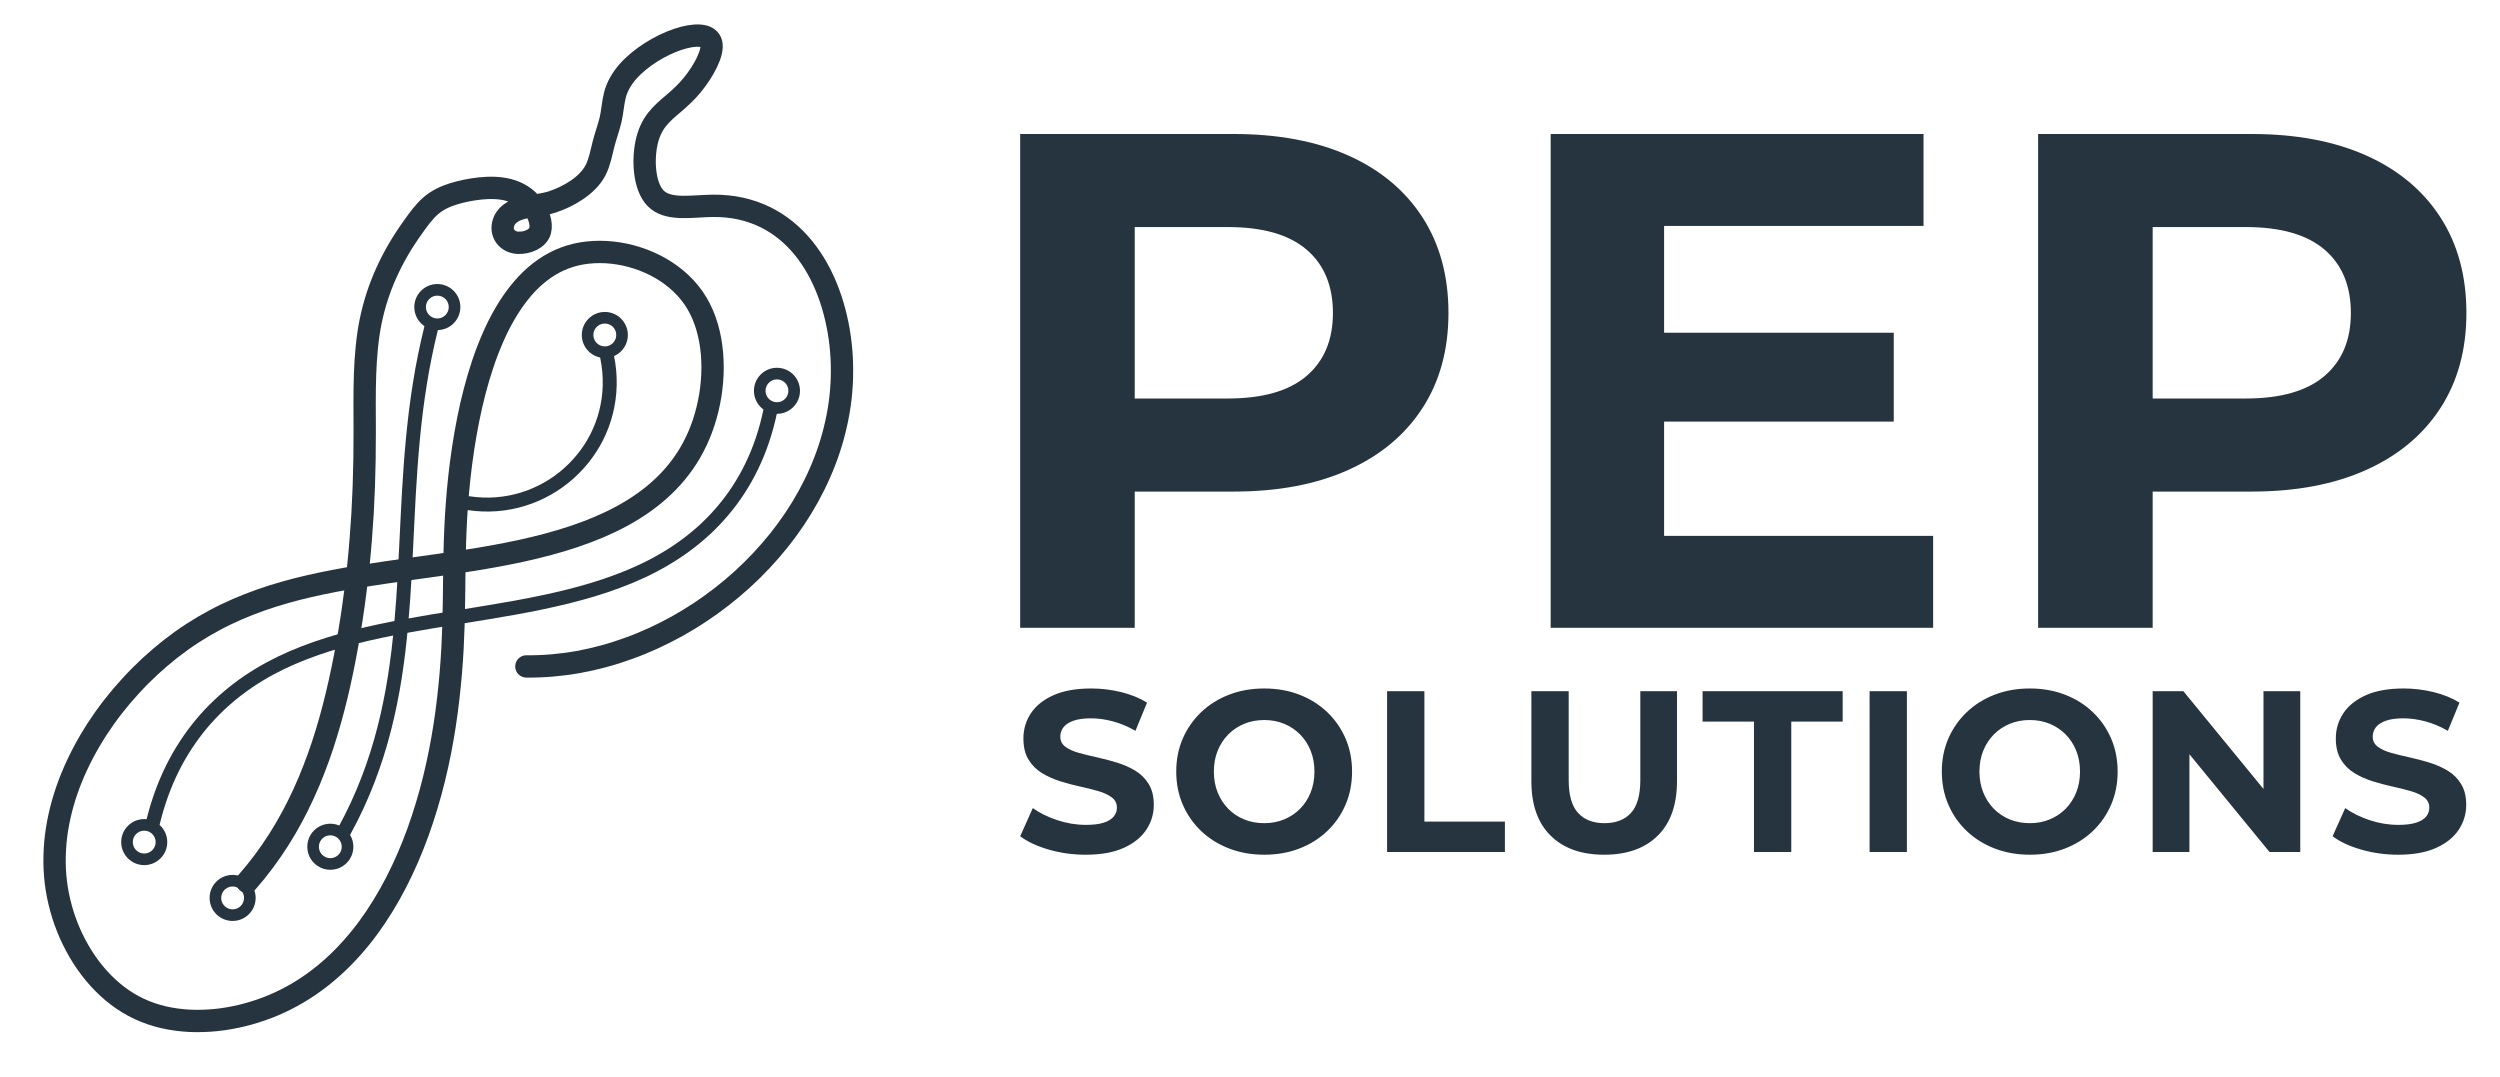
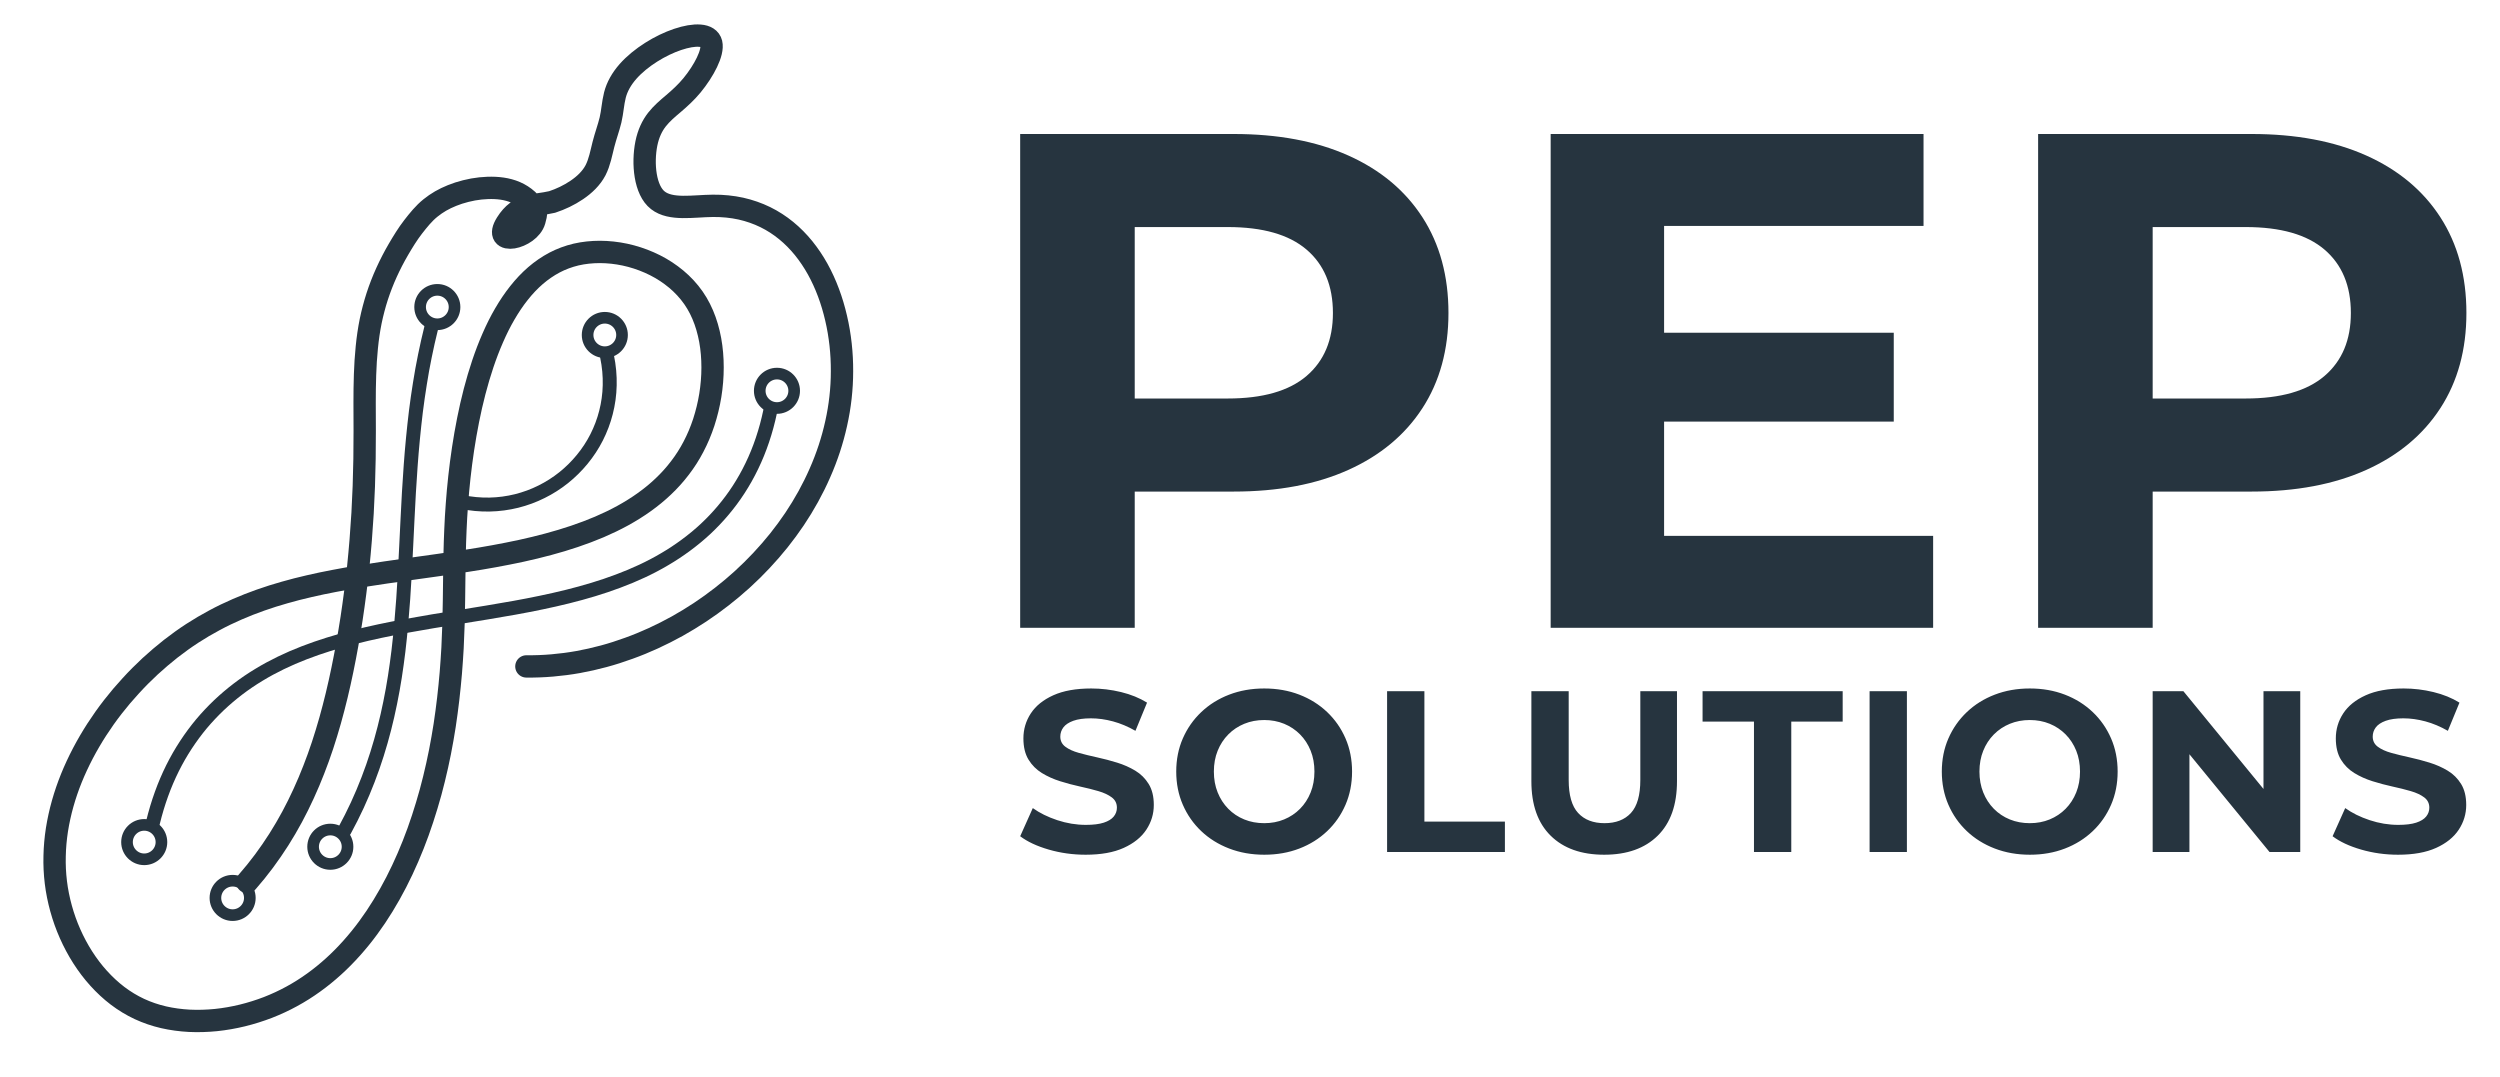
<svg xmlns="http://www.w3.org/2000/svg" viewBox="0 0 446 192" fill="none" stroke-linecap="round" stroke-linejoin="round">
  <g transform="translate(0 0) scale(0.83)">
    <g stroke="#26343F" stroke-width="4.8" data-spesse="1">
-       <path d="M53.13 189.56 C54.41 188.1 55.61 186.61 56.75 185.08 C57.88 183.55 58.95 182 59.96 180.41 C60.96 178.82 61.91 177.21 62.79 175.57 C63.67 173.93 64.5 172.26 65.27 170.57 C66.05 168.88 66.77 167.17 67.44 165.44 C68.12 163.72 68.74 161.97 69.33 160.2 C69.91 158.44 70.45 156.66 70.96 154.86 C71.46 153.07 71.93 151.27 72.37 149.45 C72.81 147.64 73.21 145.81 73.59 143.98 C73.97 142.15 74.32 140.31 74.65 138.47 C74.98 136.63 75.28 134.79 75.57 132.94 C75.85 131.09 76.11 129.23 76.35 127.36 C76.59 125.5 76.81 123.62 77.01 121.74 C77.2 119.86 77.38 117.97 77.53 116.06 C77.68 114.16 77.81 112.25 77.93 110.32 C78.04 108.4 78.13 106.46 78.2 104.51 C78.27 102.56 78.32 100.59 78.35 98.61 C78.38 96.63 78.39 94.64 78.39 92.63 C78.38 90.62 78.37 88.6 78.37 86.58 C78.37 84.56 78.39 82.55 78.46 80.56 C78.53 78.58 78.64 76.61 78.84 74.69 C79.03 72.76 79.3 70.88 79.67 69.05 C80.05 67.22 80.52 65.44 81.08 63.7 C81.65 61.96 82.31 60.25 83.07 58.58 C83.83 56.9 84.68 55.25 85.63 53.62 C86.58 52 87.63 50.39 88.78 48.79 C89.92 47.18 91.14 45.49 92.54 44.27 C93.95 43.05 95.56 42.27 97.36 41.7 C99.16 41.14 101.17 40.72 103.26 40.5 C105.34 40.29 107.47 40.32 109.41 40.85 C111.36 41.38 113.14 42.45 114.45 44.15 C115.76 45.84 116.54 48 116.08 49.64 C115.61 51.28 113.38 52.32 111.23 52.18 C109.08 52.03 107.66 50.27 108.13 48.22 C108.6 46.17 110.41 45.14 112.5 44.66 C114.6 44.18 116.85 44 118.68 43.41 C120.51 42.81 122.31 41.96 123.98 40.83 C125.65 39.7 127.11 38.3 128 36.6 C128.88 34.89 129.23 32.91 129.7 31.05 C130.17 29.2 130.81 27.51 131.23 25.77 C131.64 24.03 131.72 22.21 132.17 20.43 C132.62 18.66 133.59 16.94 134.97 15.37 C136.35 13.81 138.1 12.4 139.97 11.22 C141.83 10.04 143.8 9.1 145.63 8.48 C147.47 7.86 149.16 7.56 150.45 7.67 C151.74 7.77 152.63 8.29 152.88 9.29 C153.12 10.3 152.73 11.78 151.95 13.4 C151.17 15.03 150.02 16.78 148.74 18.34 C147.46 19.89 146.08 21.13 144.77 22.25 C143.46 23.36 142.22 24.4 141.19 25.72 C140.17 27.04 139.37 28.68 138.93 30.84 C138.5 32.99 138.42 35.52 138.8 37.77 C139.18 40.03 140.02 41.99 141.41 43.06 C142.79 44.14 144.68 44.45 146.76 44.48 C148.83 44.51 151.09 44.26 153.23 44.24 C155.37 44.22 157.37 44.43 159.25 44.84 C161.12 45.26 162.87 45.88 164.49 46.67 C166.12 47.47 167.61 48.44 168.98 49.56 C170.35 50.68 171.6 51.95 172.73 53.34 C173.86 54.74 174.87 56.25 175.76 57.85 C176.65 59.46 177.42 61.15 178.08 62.92 C178.74 64.68 179.28 66.51 179.71 68.37 C180.15 70.24 180.47 72.14 180.68 74.06 C180.89 75.97 180.99 77.89 180.98 79.79 C180.98 81.7 180.87 83.59 180.66 85.46 C180.45 87.33 180.14 89.18 179.73 91.01 C179.33 92.84 178.83 94.64 178.25 96.42 C177.66 98.2 176.99 99.95 176.23 101.67 C175.48 103.39 174.64 105.07 173.73 106.73 C172.82 108.38 171.84 109.99 170.78 111.57 C169.72 113.14 168.6 114.67 167.41 116.16 C166.22 117.65 164.96 119.09 163.65 120.49 C162.34 121.88 160.98 123.23 159.56 124.52 C158.14 125.81 156.67 127.05 155.15 128.23 C153.63 129.41 152.07 130.54 150.47 131.6 C148.87 132.66 147.23 133.65 145.56 134.59 C143.88 135.52 142.18 136.38 140.44 137.18 C138.71 137.97 136.95 138.7 135.16 139.34 C133.38 139.99 131.58 140.57 129.76 141.06 C127.94 141.55 126.1 141.97 124.26 142.3 C122.42 142.63 120.56 142.87 118.71 143.03 C116.85 143.19 114.99 143.26 113.14 143.24" />
+       <path d="m 53.13,189.56 c 1.28,-1.46 2.48,-2.95 3.62,-4.48 1.13,-1.53 2.2,-3.08 3.21,-4.67 1,-1.59 1.95,-3.2 2.83,-4.84 0.88,-1.64 1.71,-3.31 2.48,-5 0.78,-1.69 1.5,-3.4 2.17,-5.13 0.68,-1.72 1.3,-3.47 1.89,-5.24 0.58,-1.76 1.12,-3.54 1.63,-5.34 0.5,-1.79 0.97,-3.59 1.41,-5.41 0.44,-1.81 0.84,-3.64 1.22,-5.47 0.38,-1.83 0.73,-3.67 1.06,-5.51 0.33,-1.84 0.63,-3.68 0.92,-5.53 0.28,-1.85 0.54,-3.71 0.78,-5.58 0.24,-1.86 0.46,-3.74 0.66,-5.62 0.19,-1.88 0.37,-3.77 0.52,-5.68 0.15,-1.9 0.28,-3.81 0.4,-5.74 0.11,-1.92 0.2,-3.86 0.27,-5.81 0.07,-1.95 0.12,-3.92 0.15,-5.9 0.03,-1.98 0.04,-3.97 0.04,-5.98 -0.01,-2.01 -0.02,-4.03 -0.02,-6.05 0,-2.02 0.02,-4.03 0.09,-6.02 0.07,-1.98 0.18,-3.95 0.38,-5.87 0.19,-1.93 0.46,-3.81 0.83,-5.64 0.38,-1.83 0.85,-3.61 1.41,-5.35 0.57,-1.74 1.23,-3.45 1.99,-5.12 0.76,-1.68 1.61,-3.33 2.56,-4.96 0.95,-1.62 1.994,-3.341 3.15,-4.83 1.156,-1.489 2.331,-2.95 3.747,-4.087 1.416,-1.137 2.833,-1.952 4.631,-2.679 C 98.956,41.296 101.17,40.72 103.26,40.5 c 2.08,-0.21 4.21,-0.18 6.15,0.35 1.95,0.53 3.73,1.6 5.04,3.3 0.949,1.19 0.883,1.64 0.423,3.28 -1.093,3.815 -9.165,5.58 -6,0.561 2.747,-4.356 5.933,-3.669 9.807,-4.581 1.83,-0.6 3.63,-1.45 5.3,-2.58 1.67,-1.13 3.13,-2.53 4.02,-4.23 0.88,-1.71 1.23,-3.69 1.7,-5.55 0.47,-1.85 1.11,-3.54 1.53,-5.28 0.41,-1.74 0.49,-3.56 0.94,-5.34 0.45,-1.77 1.42,-3.49 2.8,-5.06 1.38,-1.56 3.13,-2.97 5,-4.15 1.86,-1.18 3.83,-2.12 5.66,-2.74 1.84,-0.62 3.53,-0.92 4.82,-0.81 1.29,0.1 2.18,0.62 2.43,1.62 0.24,1.01 -0.15,2.49 -0.93,4.11 -0.78,1.63 -1.93,3.38 -3.21,4.94 -1.28,1.55 -2.66,2.79 -3.97,3.91 -1.31,1.11 -2.55,2.15 -3.58,3.47 -1.02,1.32 -1.82,2.96 -2.26,5.12 -0.43,2.15 -0.51,4.68 -0.13,6.93 0.38,2.26 1.22,4.22 2.61,5.29 1.38,1.08 3.27,1.39 5.35,1.42 2.07,0.03 4.33,-0.22 6.47,-0.24 2.14,-0.02 4.14,0.19 6.02,0.6 1.87,0.42 3.62,1.04 5.24,1.83 1.63,0.8 3.12,1.77 4.49,2.89 1.37,1.12 2.62,2.39 3.75,3.78 1.13,1.4 2.14,2.91 3.03,4.51 0.89,1.61 1.66,3.3 2.32,5.07 0.66,1.76 1.2,3.59 1.63,5.45 0.44,1.87 0.76,3.77 0.97,5.69 0.21,1.91 0.31,3.83 0.3,5.73 0,1.91 -0.11,3.8 -0.32,5.67 -0.21,1.87 -0.52,3.72 -0.93,5.55 -0.4,1.83 -0.9,3.63 -1.48,5.41 -0.59,1.78 -1.26,3.53 -2.02,5.25 -0.75,1.72 -1.59,3.4 -2.5,5.06 -0.91,1.65 -1.89,3.26 -2.95,4.84 -1.06,1.57 -2.18,3.1 -3.37,4.59 -1.19,1.49 -2.45,2.93 -3.76,4.33 -1.31,1.39 -2.67,2.74 -4.09,4.03 -1.42,1.29 -2.89,2.53 -4.41,3.71 -1.52,1.18 -3.08,2.31 -4.68,3.37 -1.6,1.06 -3.24,2.05 -4.91,2.99 -1.68,0.93 -3.38,1.79 -5.12,2.59 -1.73,0.79 -3.49,1.52 -5.28,2.16 -1.78,0.65 -3.58,1.23 -5.4,1.72 -1.82,0.49 -3.66,0.91 -5.5,1.24 -1.84,0.33 -3.7,0.57 -5.55,0.73 -1.86,0.16 -3.72,0.23 -5.57,0.21" />
      <path d="M98.21 108.37 C98.35 106.49 98.52 104.54 98.74 102.55 C98.96 100.56 99.22 98.53 99.53 96.48 C99.84 94.43 100.2 92.36 100.61 90.3 C101.02 88.24 101.48 86.19 102.01 84.16 C102.54 82.14 103.12 80.15 103.77 78.22 C104.42 76.28 105.14 74.4 105.93 72.6 C106.71 70.8 107.57 69.08 108.51 67.47 C109.45 65.86 110.46 64.35 111.56 62.97 C112.65 61.59 113.83 60.34 115.1 59.24 C116.37 58.15 117.73 57.21 119.18 56.44 C120.63 55.68 122.18 55.1 123.82 54.71 C125.47 54.33 127.2 54.15 128.97 54.15 C130.74 54.16 132.54 54.35 134.32 54.73 C136.1 55.11 137.86 55.68 139.54 56.42 C141.22 57.16 142.82 58.07 144.28 59.16 C145.75 60.24 147.08 61.5 148.22 62.91 C149.37 64.33 150.31 65.91 151.04 67.63 C151.77 69.34 152.3 71.18 152.65 73.09 C153 75.01 153.16 76.99 153.16 78.99 C153.16 80.99 152.99 83.01 152.67 84.99 C152.35 86.97 151.87 88.91 151.27 90.77 C150.66 92.62 149.92 94.38 149.06 96.01 C148.21 97.65 147.23 99.17 146.14 100.59 C145.06 102.01 143.87 103.33 142.58 104.55 C141.3 105.77 139.92 106.9 138.46 107.94 C137 108.99 135.46 109.94 133.85 110.83 C132.24 111.71 130.56 112.52 128.83 113.26 C127.09 114 125.3 114.67 123.47 115.29 C121.64 115.91 119.76 116.47 117.86 116.98 C115.95 117.5 114.02 117.96 112.06 118.39 C110.11 118.81 108.14 119.2 106.16 119.56 C104.19 119.92 102.21 120.25 100.24 120.55 C98.26 120.86 96.3 121.15 94.36 121.43 C92.41 121.71 90.48 121.98 88.57 122.24 C86.65 122.51 84.76 122.77 82.88 123.05 C80.99 123.32 79.13 123.6 77.29 123.9 C75.44 124.2 73.61 124.52 71.8 124.87 C69.99 125.21 68.2 125.59 66.43 126 C64.65 126.41 62.9 126.85 61.17 127.35 C59.43 127.84 57.72 128.38 56.02 128.98 C54.33 129.58 52.65 130.23 51 130.95 C49.35 131.67 47.71 132.45 46.1 133.32 C44.49 134.18 42.9 135.11 41.33 136.13 C39.76 137.15 38.22 138.26 36.7 139.44 C35.19 140.63 33.71 141.89 32.27 143.21 C30.84 144.54 29.44 145.94 28.11 147.4 C26.77 148.85 25.48 150.37 24.26 151.94 C23.04 153.51 21.89 155.13 20.81 156.8 C19.74 158.46 18.74 160.17 17.82 161.92 C16.91 163.66 16.08 165.44 15.35 167.24 C14.62 169.05 13.99 170.88 13.47 172.73 C12.95 174.58 12.54 176.45 12.24 178.33 C11.95 180.21 11.78 182.1 11.74 183.99 C11.69 185.88 11.78 187.77 12.01 189.66 C12.24 191.55 12.62 193.43 13.13 195.28 C13.64 197.13 14.29 198.95 15.07 200.71 C15.85 202.47 16.76 204.17 17.78 205.77 C18.81 207.38 19.95 208.89 21.21 210.28 C22.46 211.66 23.82 212.93 25.28 214.04 C26.75 215.15 28.31 216.1 29.96 216.87 C31.61 217.64 33.36 218.23 35.16 218.65 C36.96 219.06 38.82 219.31 40.7 219.41 C42.59 219.5 44.51 219.44 46.42 219.25 C48.33 219.05 50.23 218.72 52.11 218.26 C53.98 217.8 55.82 217.22 57.59 216.54 C59.36 215.85 61.06 215.06 62.69 214.17 C64.33 213.28 65.89 212.29 67.39 211.21 C68.89 210.14 70.32 208.97 71.69 207.73 C73.06 206.49 74.37 205.16 75.61 203.77 C76.85 202.38 78.04 200.92 79.16 199.39 C80.28 197.87 81.34 196.29 82.34 194.65 C83.34 193.02 84.29 191.33 85.18 189.6 C86.07 187.88 86.9 186.1 87.68 184.3 C88.46 182.5 89.19 180.66 89.86 178.8 C90.53 176.94 91.15 175.05 91.72 173.15 C92.3 171.25 92.82 169.34 93.29 167.41 C93.76 165.49 94.19 163.57 94.57 161.64 C94.95 159.72 95.28 157.8 95.58 155.89 C95.87 153.98 96.12 152.09 96.34 150.21 C96.56 148.33 96.74 146.47 96.9 144.63 C97.05 142.8 97.17 140.99 97.27 139.22 C97.36 137.44 97.43 135.71 97.48 134.01 C97.53 132.3 97.56 130.63 97.58 128.98 C97.61 127.32 97.62 125.67 97.64 124.01 C97.66 122.36 97.68 120.69 97.72 119 C97.76 117.31 97.81 115.59 97.89 113.83 C97.96 112.06 98.07 110.25 98.21 108.37 Z" />
    </g>
    <g stroke="#26343F" stroke-width="3.0" data-piste="1">
      <path d="M92.69 70.46 C92.19 72.48 91.73 74.49 91.33 76.49 C90.92 78.49 90.56 80.48 90.25 82.46 C89.93 84.44 89.65 86.42 89.4 88.39 C89.16 90.36 88.95 92.31 88.76 94.27 C88.57 96.22 88.41 98.17 88.27 100.1 C88.13 102.04 88 103.97 87.89 105.9 C87.78 107.82 87.68 109.74 87.59 111.65 C87.49 113.57 87.4 115.47 87.31 117.37 C87.21 119.27 87.12 121.17 87.02 123.06 C86.91 124.94 86.8 126.83 86.67 128.71 C86.54 130.59 86.39 132.46 86.22 134.33 C86.05 136.2 85.86 138.06 85.64 139.92 C85.41 141.78 85.16 143.64 84.87 145.49 C84.58 147.34 84.25 149.19 83.87 151.04 C83.5 152.88 83.08 154.72 82.61 156.56 C82.14 158.4 81.62 160.24 81.04 162.07 C80.46 163.9 79.83 165.73 79.12 167.56 C78.42 169.39 77.65 171.21 76.81 173.04 C75.97 174.86 75.05 176.68 74.06 178.5" />
      <path d="M165.55 88.39 C165.1 90.55 164.54 92.61 163.88 94.57 C163.22 96.53 162.46 98.4 161.6 100.17 C160.75 101.94 159.8 103.62 158.77 105.21 C157.74 106.8 156.62 108.3 155.43 109.71 C154.24 111.13 152.97 112.45 151.64 113.7 C150.3 114.94 148.9 116.1 147.43 117.18 C145.97 118.26 144.45 119.27 142.87 120.19 C141.3 121.12 139.68 121.97 138.01 122.75 C136.34 123.53 134.62 124.25 132.87 124.9 C131.12 125.56 129.34 126.16 127.52 126.71 C125.7 127.26 123.86 127.77 121.99 128.23 C120.12 128.7 118.22 129.12 116.31 129.52 C114.41 129.92 112.48 130.29 110.55 130.64 C108.61 130.99 106.67 131.32 104.73 131.64 C102.78 131.96 100.83 132.27 98.89 132.59 C96.94 132.9 95 133.21 93.07 133.53 C91.13 133.85 89.2 134.19 87.29 134.54 C85.38 134.89 83.48 135.26 81.6 135.66 C79.73 136.06 77.87 136.49 76.03 136.96 C74.2 137.43 72.39 137.93 70.62 138.49 C68.84 139.05 67.1 139.65 65.39 140.31 C63.68 140.97 62.01 141.69 60.38 142.48 C58.75 143.27 57.17 144.12 55.63 145.06 C54.09 145.99 52.6 147 51.17 148.09 C49.74 149.18 48.36 150.35 47.04 151.6 C45.73 152.85 44.48 154.18 43.29 155.59 C42.11 157.01 41 158.51 39.96 160.1 C38.92 161.68 37.96 163.36 37.08 165.12 C36.21 166.88 35.41 168.73 34.71 170.68 C34.01 172.62 33.4 174.65 32.88 176.78" />
      <path d="M130.48 76.62 C130.92 78.73 131.1 80.79 131.05 82.81 C131.01 84.82 130.73 86.77 130.25 88.65 C129.78 90.52 129.09 92.31 128.24 94 C127.38 95.69 126.34 97.27 125.15 98.72 C123.96 100.17 122.62 101.5 121.16 102.67 C119.69 103.84 118.1 104.86 116.4 105.7 C114.71 106.55 112.91 107.21 111.04 107.68 C109.17 108.14 107.23 108.41 105.23 108.45 C103.24 108.49 101.19 108.3 99.12 107.87" />
    </g>
    <g stroke="#26343F" stroke-width="2.5" data-nodi="1">
      <circle cx="94" cy="66" r="3.7" />
      <circle cx="130" cy="72" r="3.7" />
      <circle cx="167" cy="84" r="3.7" />
      <circle cx="31" cy="181" r="3.7" />
      <circle cx="50" cy="193" r="3.7" />
      <circle cx="71" cy="182" r="3.7" />
    </g>
  </g>
  <g fill="#26343F">
    <path transform="translate(171.56 112.00) scale(0.12585)" d="M82.946 0.0V-700.0H385.552Q479.932 -700.0 548.113 -669.509Q616.294 -639.017 653.183 -581.931Q690.071 -524.844 690.071 -446.258Q690.071 -368.275 653.183 -311.387Q616.294 -254.499 548.113 -223.809Q479.932 -193.119 385.552 -193.119H172.915L245.331 -265.759V0.0ZM245.331 -248.207 172.915 -325.037H377.19Q451.533 -325.037 488.911 -356.993Q526.289 -388.949 526.289 -446.258Q526.289 -504.17 488.911 -536.126Q451.533 -568.082 377.19 -568.082H172.915L245.331 -644.912ZM834.946 0.0V-700.0H1363.518V-569.669H995.745V-130.331H1377.122V0.0ZM983.969 -292.326V-418.277H1321.312V-292.326ZM1525.946 0.0V-700.0H1828.552Q1922.932 -700.0 1991.113 -669.509Q2059.294 -639.017 2096.183 -581.931Q2133.071 -524.844 2133.071 -446.258Q2133.071 -368.275 2096.183 -311.387Q2059.294 -254.499 1991.113 -223.809Q1922.932 -193.119 1828.552 -193.119H1615.915L1688.331 -265.759V0.0ZM1688.331 -248.207 1615.915 -325.037H1820.19Q1894.533 -325.037 1931.911 -356.993Q1969.289 -388.949 1969.289 -446.258Q1969.289 -504.17 1931.911 -536.126Q1894.533 -568.082 1820.19 -568.082H1615.915L1688.331 -644.912Z" />
    <path transform="translate(180.85 152.00) scale(0.04099)" d="M313.173 11.776Q229.397 11.776 152.224 -10.637Q75.051 -33.051 28.085 -68.671L82.966 -191.192Q127.535 -159.175 189.337 -138.658Q251.139 -118.141 313.966 -118.141Q362.448 -118.141 391.904 -127.77Q421.36 -137.399 435.187 -154.347Q449.014 -171.294 449.014 -192.949Q449.014 -221.0 426.808 -237.732Q404.601 -254.465 368.592 -264.982Q332.584 -275.499 289.17 -284.904Q245.757 -294.309 202.145 -308.007Q158.533 -321.706 122.524 -343.8Q86.516 -365.895 64.309 -402.188Q42.102 -438.482 42.102 -494.482Q42.102 -554.051 74.378 -603.327Q106.654 -652.603 172.215 -682.19Q237.776 -711.776 337.329 -711.776Q402.898 -711.776 467.071 -696.173Q531.243 -680.569 580.209 -650.173L529.725 -527.445Q481.346 -555.255 431.94 -568.557Q382.535 -581.859 335.932 -581.859Q288.657 -581.859 259.003 -571.031Q229.348 -560.204 216.021 -542.36Q202.694 -524.516 202.694 -502.258Q202.694 -474.603 224.9 -458.069Q247.107 -441.535 283.116 -431.518Q319.124 -421.501 362.736 -411.993Q406.348 -402.484 449.762 -389.088Q493.175 -375.691 529.184 -353.898Q565.192 -332.105 587.399 -296.01Q609.606 -259.915 609.606 -204.915Q609.606 -146.346 577.028 -97.069Q544.45 -47.793 478.786 -18.009Q413.122 11.776 313.173 11.776ZM1090.519 11.776Q1007.866 11.776 937.648 -15.224Q867.431 -42.224 815.939 -91.12Q764.448 -140.017 735.853 -205.953Q707.258 -271.888 707.258 -350.187Q707.258 -428.486 735.854 -494.149Q764.45 -559.813 816.017 -608.882Q867.584 -657.95 937.565 -684.863Q1007.546 -711.776 1090.19 -711.776Q1173.173 -711.776 1242.811 -684.971Q1312.449 -658.165 1363.887 -609.291Q1415.326 -560.416 1443.922 -494.544Q1472.518 -428.673 1472.518 -350.127Q1472.518 -271.581 1443.923 -205.497Q1415.329 -139.414 1363.889 -90.624Q1312.449 -41.835 1242.811 -15.029Q1173.173 11.776 1090.519 11.776ZM1090.172 -125.521Q1137.068 -125.521 1176.776 -141.835Q1216.483 -158.148 1246.085 -188.101Q1275.686 -218.054 1292.211 -259.183Q1308.737 -300.313 1308.737 -350.182Q1308.737 -400.051 1292.279 -440.947Q1275.821 -481.843 1246.191 -511.829Q1216.561 -541.815 1176.832 -558.147Q1137.104 -574.479 1090.208 -574.479Q1043.312 -574.479 1003.425 -558.127Q963.538 -541.776 933.804 -511.754Q904.07 -481.732 887.555 -440.789Q871.039 -399.846 871.039 -350.199Q871.039 -300.552 887.527 -259.423Q904.014 -218.293 933.698 -188.131Q963.382 -157.969 1003.329 -141.745Q1043.276 -125.521 1090.172 -125.521ZM1624.946 0.0V-700.0H1787.331V-132.314H2137.725V0.0ZM2569.81 11.776Q2420.878 11.776 2336.912 -71.0Q2252.946 -153.776 2252.946 -308.363V-700.0H2415.331V-313.552Q2415.331 -214.243 2456.399 -169.882Q2497.467 -125.521 2571.207 -125.521Q2645.343 -125.521 2686.213 -169.882Q2727.082 -214.243 2727.082 -313.552V-700.0H2886.674V-308.363Q2886.674 -153.776 2802.708 -71.0Q2718.742 11.776 2569.81 11.776ZM3221.706 0.0V-567.686H2998.0V-700H3607.796V-567.686H3384.09V0.0ZM3724.946 0.0V-700.0H3887.331V0.0ZM4422.519 11.776Q4339.866 11.776 4269.648 -15.224Q4199.431 -42.224 4147.939 -91.12Q4096.448 -140.017 4067.853 -205.953Q4039.258 -271.888 4039.258 -350.187Q4039.258 -428.486 4067.854 -494.149Q4096.45 -559.813 4148.017 -608.882Q4199.584 -657.95 4269.565 -684.863Q4339.546 -711.776 4422.19 -711.776Q4505.173 -711.776 4574.811 -684.971Q4644.449 -658.165 4695.887 -609.291Q4747.326 -560.416 4775.922 -494.544Q4804.518 -428.673 4804.518 -350.127Q4804.518 -271.581 4775.923 -205.497Q4747.329 -139.414 4695.889 -90.624Q4644.449 -41.835 4574.811 -15.029Q4505.173 11.776 4422.519 11.776ZM4422.172 -125.521Q4469.068 -125.521 4508.776 -141.835Q4548.483 -158.148 4578.085 -188.101Q4607.686 -218.054 4624.211 -259.183Q4640.737 -300.313 4640.737 -350.182Q4640.737 -400.051 4624.279 -440.947Q4607.821 -481.843 4578.191 -511.829Q4548.561 -541.815 4508.832 -558.147Q4469.104 -574.479 4422.208 -574.479Q4375.312 -574.479 4335.425 -558.127Q4295.538 -541.776 4265.804 -511.754Q4236.07 -481.732 4219.555 -440.789Q4203.039 -399.846 4203.039 -350.199Q4203.039 -300.552 4219.527 -259.423Q4236.014 -218.293 4265.698 -188.131Q4295.382 -157.969 4335.329 -141.745Q4375.276 -125.521 4422.172 -125.521ZM4956.946 0.0V-700.0H5090.606L5503.929 -195.558H5439.272V-700.0H5599.277V0.0H5465.618L5052.294 -504.442H5116.952V0.0ZM6025.173 11.776Q5941.397 11.776 5864.224 -10.637Q5787.051 -33.051 5740.085 -68.671L5794.966 -191.192Q5839.535 -159.175 5901.337 -138.658Q5963.139 -118.141 6025.966 -118.141Q6074.448 -118.141 6103.904 -127.77Q6133.36 -137.399 6147.187 -154.347Q6161.014 -171.294 6161.014 -192.949Q6161.014 -221.0 6138.808 -237.732Q6116.601 -254.465 6080.592 -264.982Q6044.584 -275.499 6001.17 -284.904Q5957.757 -294.309 5914.145 -308.007Q5870.533 -321.706 5834.524 -343.8Q5798.516 -365.895 5776.309 -402.188Q5754.102 -438.482 5754.102 -494.482Q5754.102 -554.051 5786.378 -603.327Q5818.654 -652.603 5884.215 -682.19Q5949.776 -711.776 6049.329 -711.776Q6114.898 -711.776 6179.071 -696.173Q6243.243 -680.569 6292.209 -650.173L6241.725 -527.445Q6193.346 -555.255 6143.94 -568.557Q6094.535 -581.859 6047.932 -581.859Q6000.657 -581.859 5971.003 -571.031Q5941.348 -560.204 5928.021 -542.36Q5914.694 -524.516 5914.694 -502.258Q5914.694 -474.603 5936.9 -458.069Q5959.107 -441.535 5995.116 -431.518Q6031.124 -421.501 6074.736 -411.993Q6118.348 -402.484 6161.762 -389.088Q6205.175 -375.691 6241.184 -353.898Q6277.192 -332.105 6299.399 -296.01Q6321.606 -259.915 6321.606 -204.915Q6321.606 -146.346 6289.028 -97.069Q6256.45 -47.793 6190.786 -18.009Q6125.122 11.776 6025.173 11.776Z" />
  </g>
</svg>
